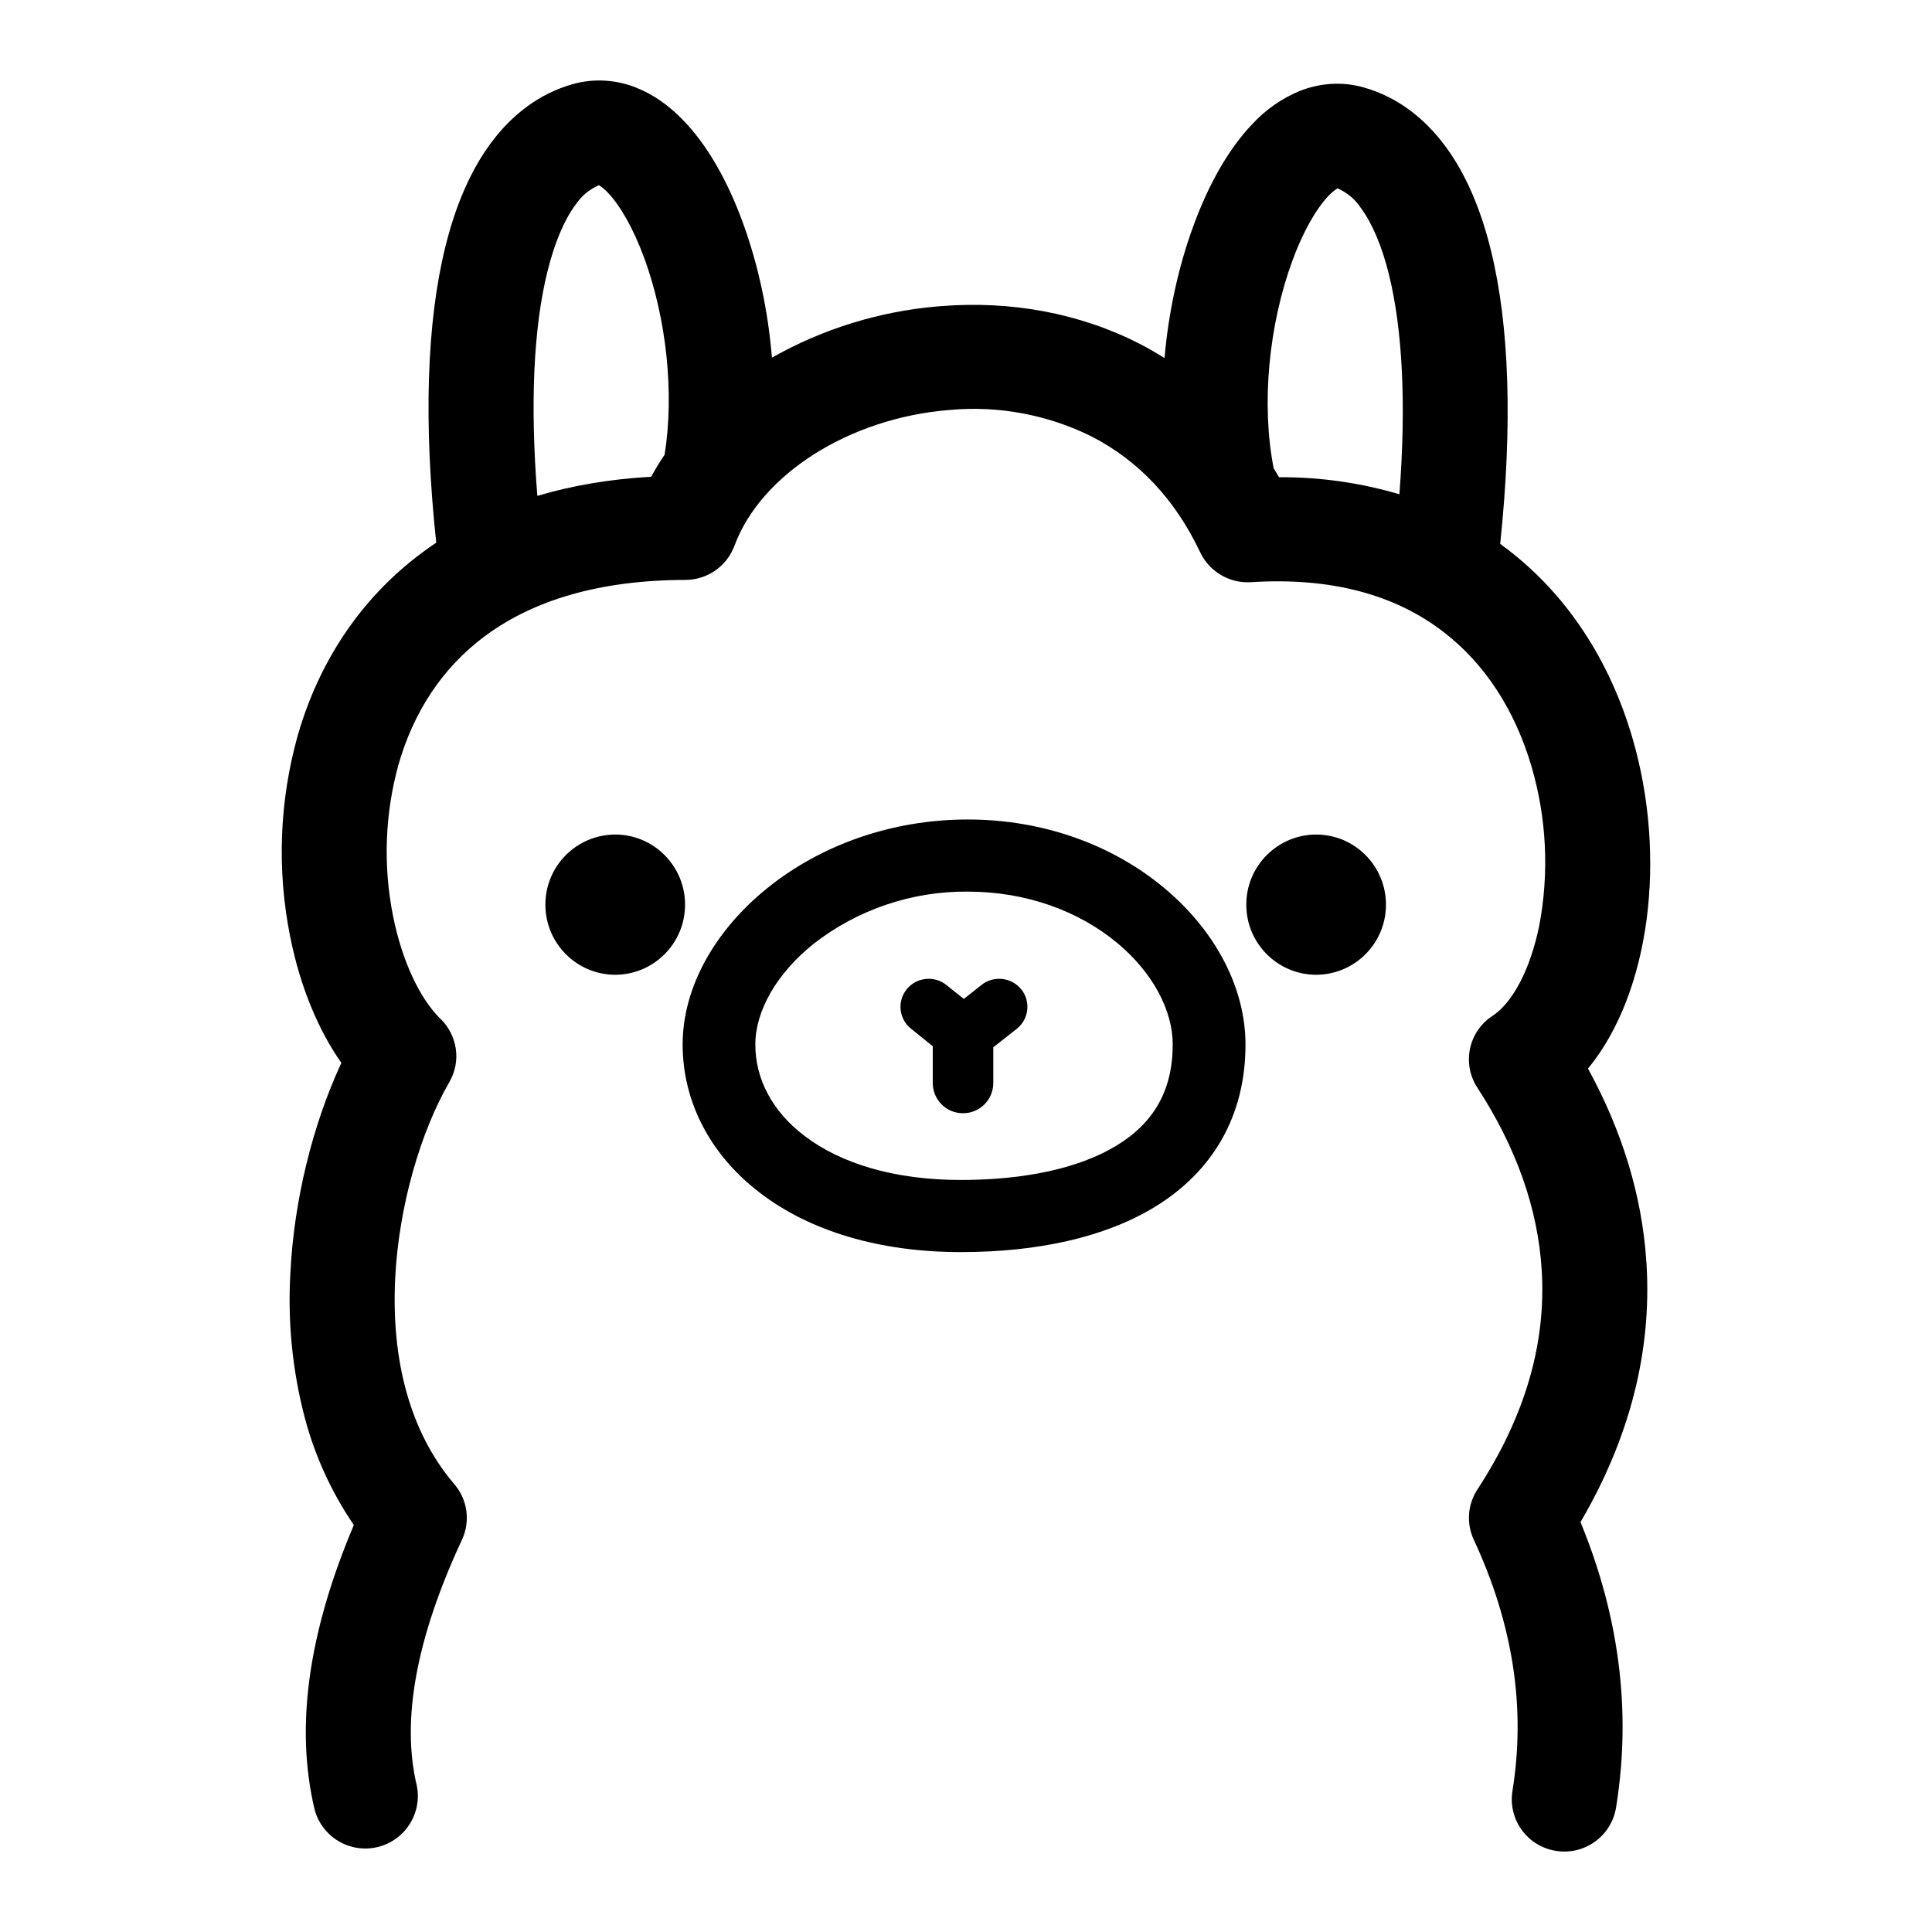
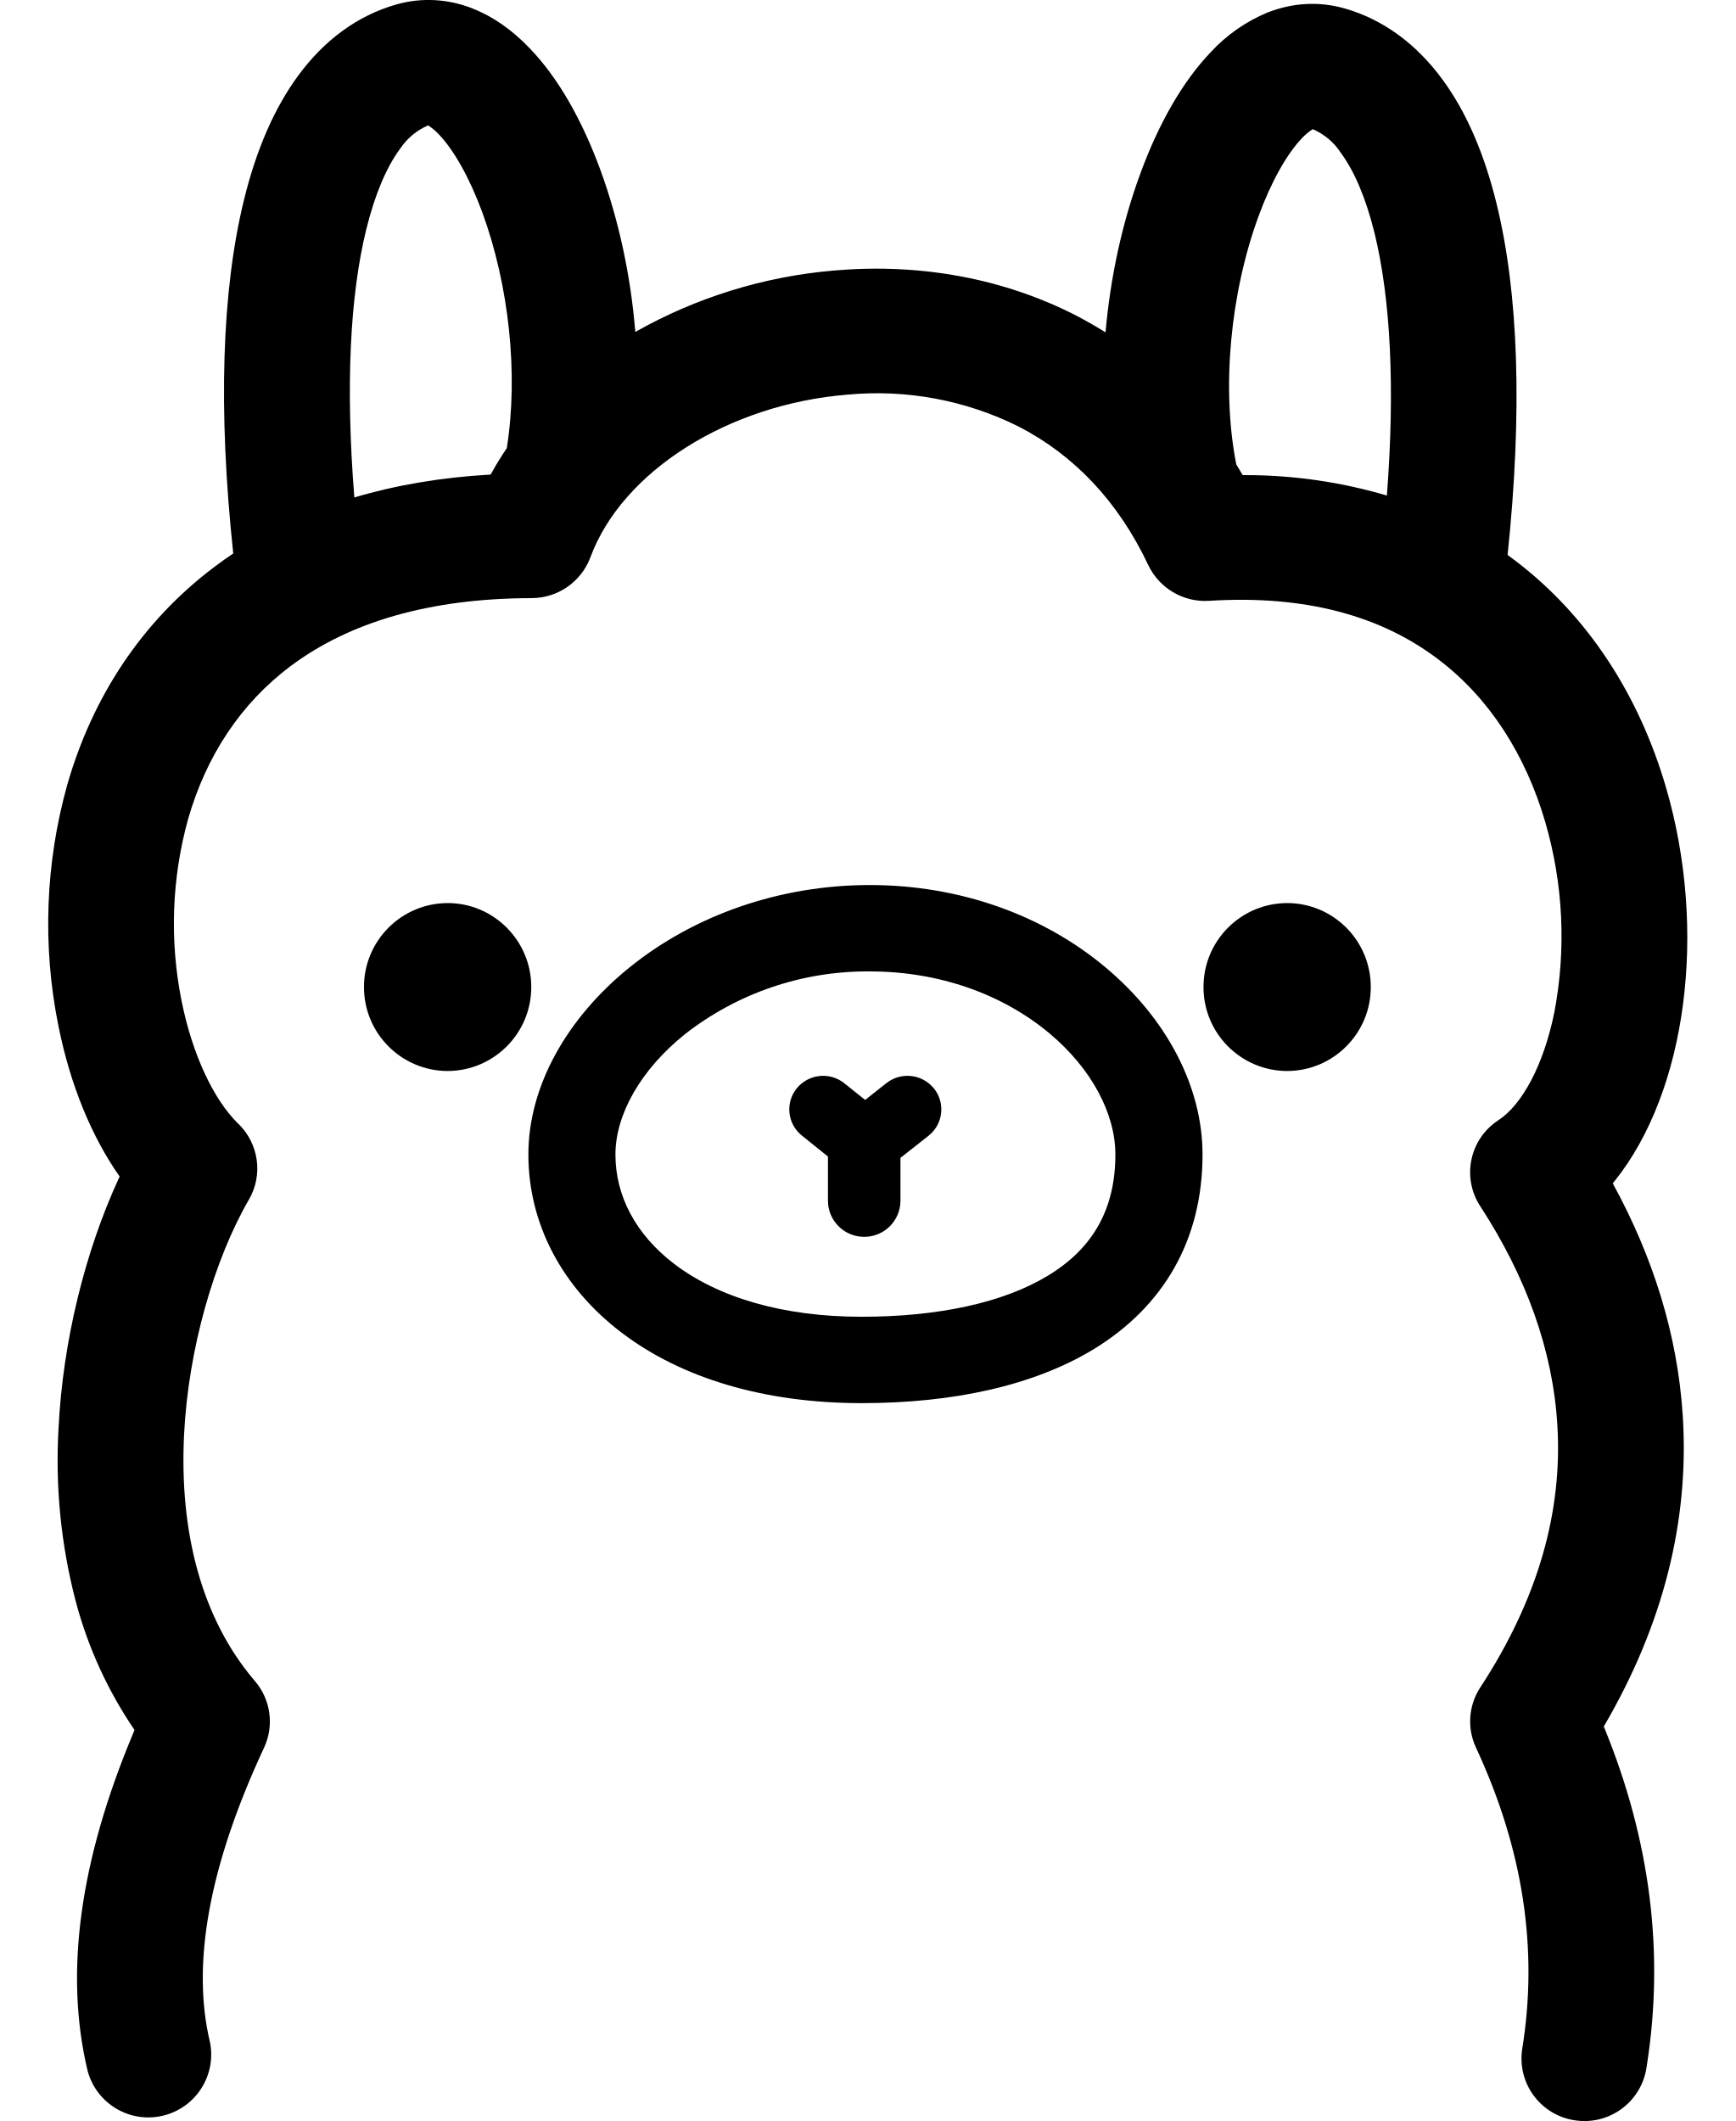
- <svg xmlns="http://www.w3.org/2000/svg" fill="currentColor" fill-rule="evenodd" height="1em" style="flex:none;line-height:1" viewBox="0 0 24 24" width="1em">
+ <svg xmlns="http://www.w3.org/2000/svg" fill="#000" fill-rule="evenodd" viewBox="3 1 18 22" width="18" height="22">
  <path d="M7.905 1.09c.216.085.411.225.588.41.295.306.544.744.734 1.263.191.522.315 1.1.362 1.68a5.054 5.054 0 012.049-.636l.051-.004c.87-.07 1.73.087 2.48.474.101.053.2.11.297.17.05-.569.172-1.134.36-1.644.19-.52.439-.957.733-1.264a1.67 1.67 0 01.589-.41c.257-.1.53-.118.796-.042.401.114.745.368 1.016.737.248.337.434.769.561 1.287.23.934.27 2.163.115 3.645l.053.04.026.019c.757.576 1.284 1.397 1.563 2.35.435 1.487.216 3.155-.534 4.088l-.018.021.002.003c.417.762.67 1.567.724 2.4l.002.03c.064 1.065-.2 2.137-.814 3.19l-.007.01.01.024c.472 1.157.62 2.322.438 3.486l-.006.039a.651.651 0 01-.747.536.648.648 0 01-.54-.742c.167-1.033.01-2.069-.48-3.123a.643.643 0 01.04-.617l.004-.006c.604-.924.854-1.83.8-2.72-.046-.779-.325-1.544-.8-2.273a.644.644 0 01.18-.886l.009-.006c.243-.159.467-.565.58-1.12a4.229 4.229 0 00-.095-1.974c-.205-.7-.58-1.284-1.105-1.683-.595-.454-1.383-.673-2.38-.61a.653.653 0 01-.632-.371c-.314-.665-.772-1.141-1.343-1.436a3.288 3.288 0 00-1.772-.332c-1.245.099-2.343.801-2.67 1.686a.652.652 0 01-.61.425c-1.067.002-1.893.252-2.497.703-.522.39-.878.935-1.066 1.588a4.07 4.07 0 00-.068 1.886c.112.558.331 1.02.582 1.269l.008.007c.212.207.257.53.109.785-.36.622-.629 1.549-.673 2.44-.05 1.018.186 1.902.719 2.536l.016.019a.643.643 0 01.095.69c-.576 1.236-.753 2.252-.562 3.052a.652.652 0 01-1.269.298c-.243-1.018-.078-2.184.473-3.498l.014-.035-.008-.012a4.339 4.339 0 01-.598-1.309l-.005-.019a5.764 5.764 0 01-.177-1.785c.044-.91.278-1.842.622-2.59l.012-.026-.002-.002c-.293-.418-.51-.953-.63-1.545l-.005-.024a5.352 5.352 0 01.093-2.49c.262-.915.777-1.701 1.536-2.269.06-.045.123-.09.186-.132-.159-1.493-.119-2.73.112-3.67.127-.518.314-.95.562-1.287.27-.368.614-.622 1.015-.737.266-.076.54-.059.797.042zm4.116 9.09c.936 0 1.8.313 2.446.855.63.527 1.005 1.235 1.005 1.94 0 .888-.406 1.58-1.133 2.022-.62.375-1.451.557-2.403.557-1.009 0-1.871-.259-2.493-.734-.617-.47-.963-1.13-.963-1.845 0-.707.398-1.417 1.056-1.946.668-.537 1.55-.849 2.485-.849zm0 .896a3.07 3.07 0 00-1.916.65c-.461.37-.722.835-.722 1.25 0 .428.21.829.61 1.134.455.347 1.124.548 1.943.548.799 0 1.473-.147 1.932-.426.463-.28.7-.686.7-1.257 0-.423-.246-.89-.683-1.256-.484-.405-1.14-.643-1.864-.643zm.662 1.21l.004.004c.12.151.095.37-.056.49l-.292.23v.446a.375.375 0 01-.376.373.375.375 0 01-.376-.373v-.46l-.271-.218a.347.347 0 01-.052-.49.353.353 0 01.494-.051l.215.172.22-.174a.353.353 0 01.49.051zm-5.04-1.919c.478 0 .867.39.867.871a.87.87 0 01-.868.871.87.87 0 01-.867-.87.87.87 0 01.867-.872zm8.706 0c.48 0 .868.39.868.871a.87.87 0 01-.868.871.87.87 0 01-.867-.87.87.87 0 01.867-.872zM7.44 2.3l-.003.002a.659.659 0 00-.285.238l-.005.006c-.138.189-.258.467-.348.832-.17.692-.216 1.631-.124 2.782.43-.128.899-.208 1.404-.237l.01-.001.019-.034c.046-.082.095-.161.148-.239.123-.771.022-1.692-.253-2.444-.134-.364-.297-.65-.453-.813a.628.628 0 00-.107-.09L7.44 2.3zm9.174.04l-.002.001a.628.628 0 00-.107.09c-.156.163-.32.45-.453.814-.29.794-.387 1.776-.23 2.572l.058.097.008.014h.03a5.184 5.184 0 011.466.212c.086-1.124.038-2.043-.128-2.722-.09-.365-.21-.643-.349-.832l-.004-.006a.659.659 0 00-.285-.239h-.004z" />
</svg>
